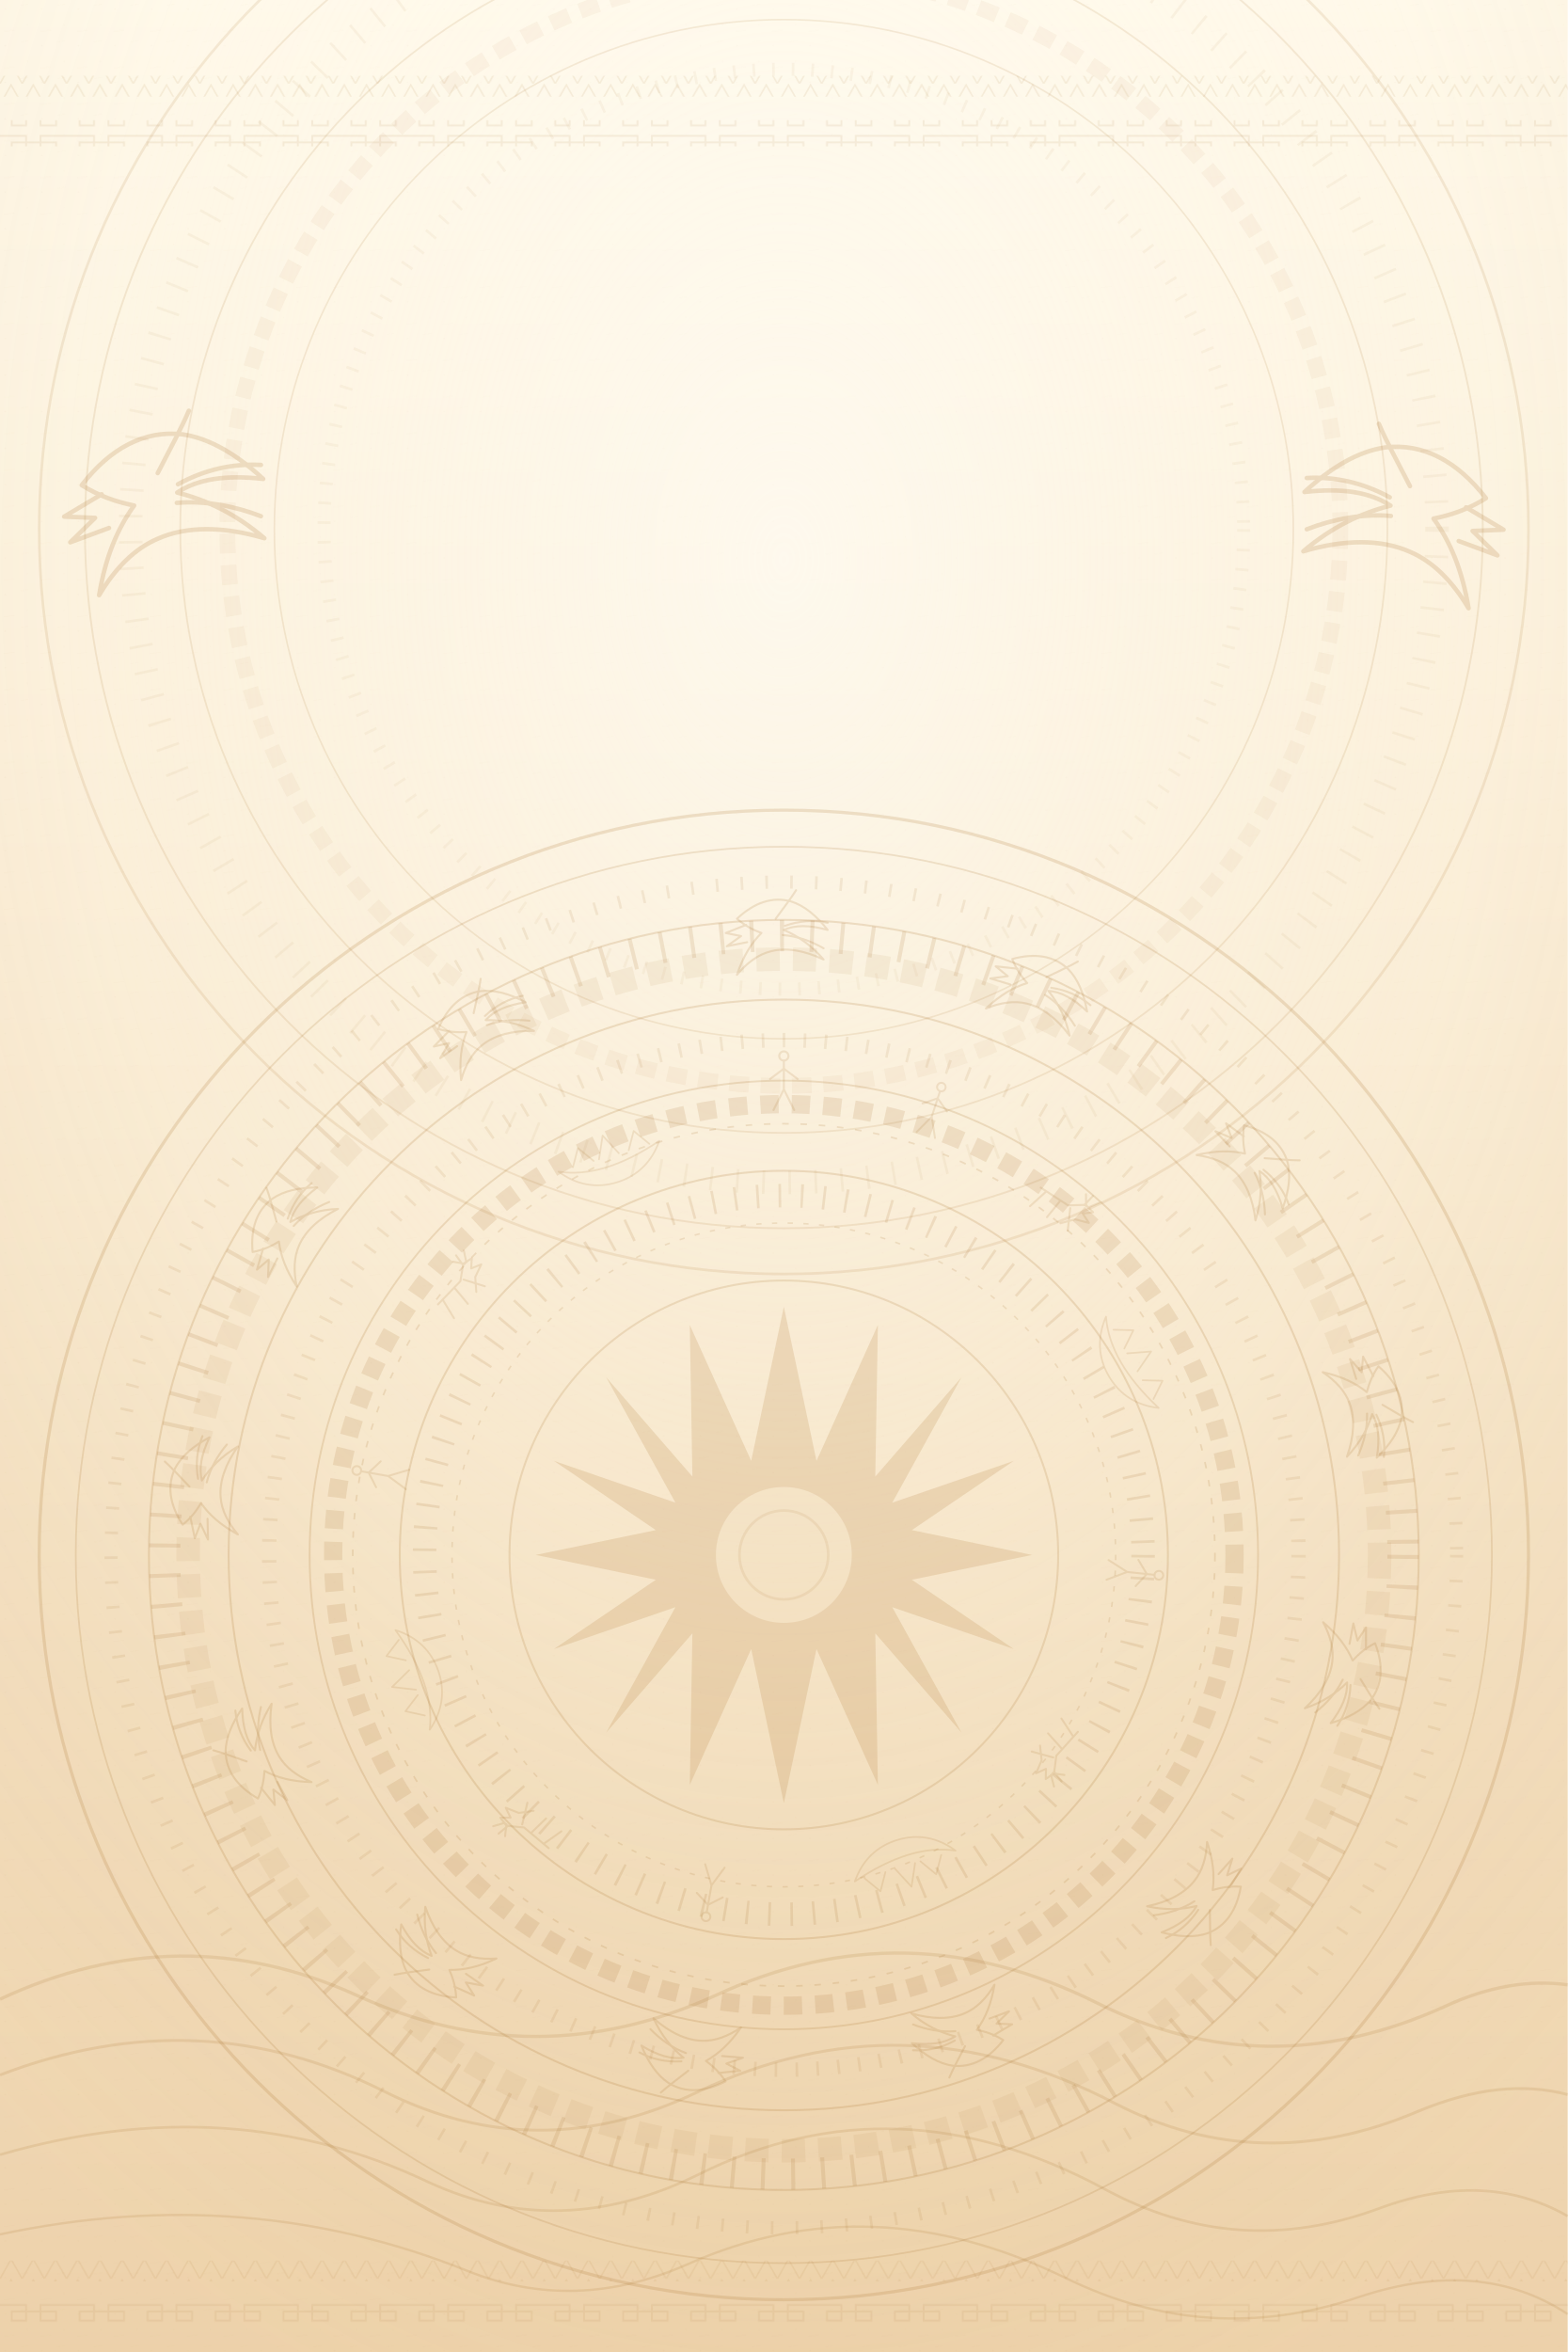
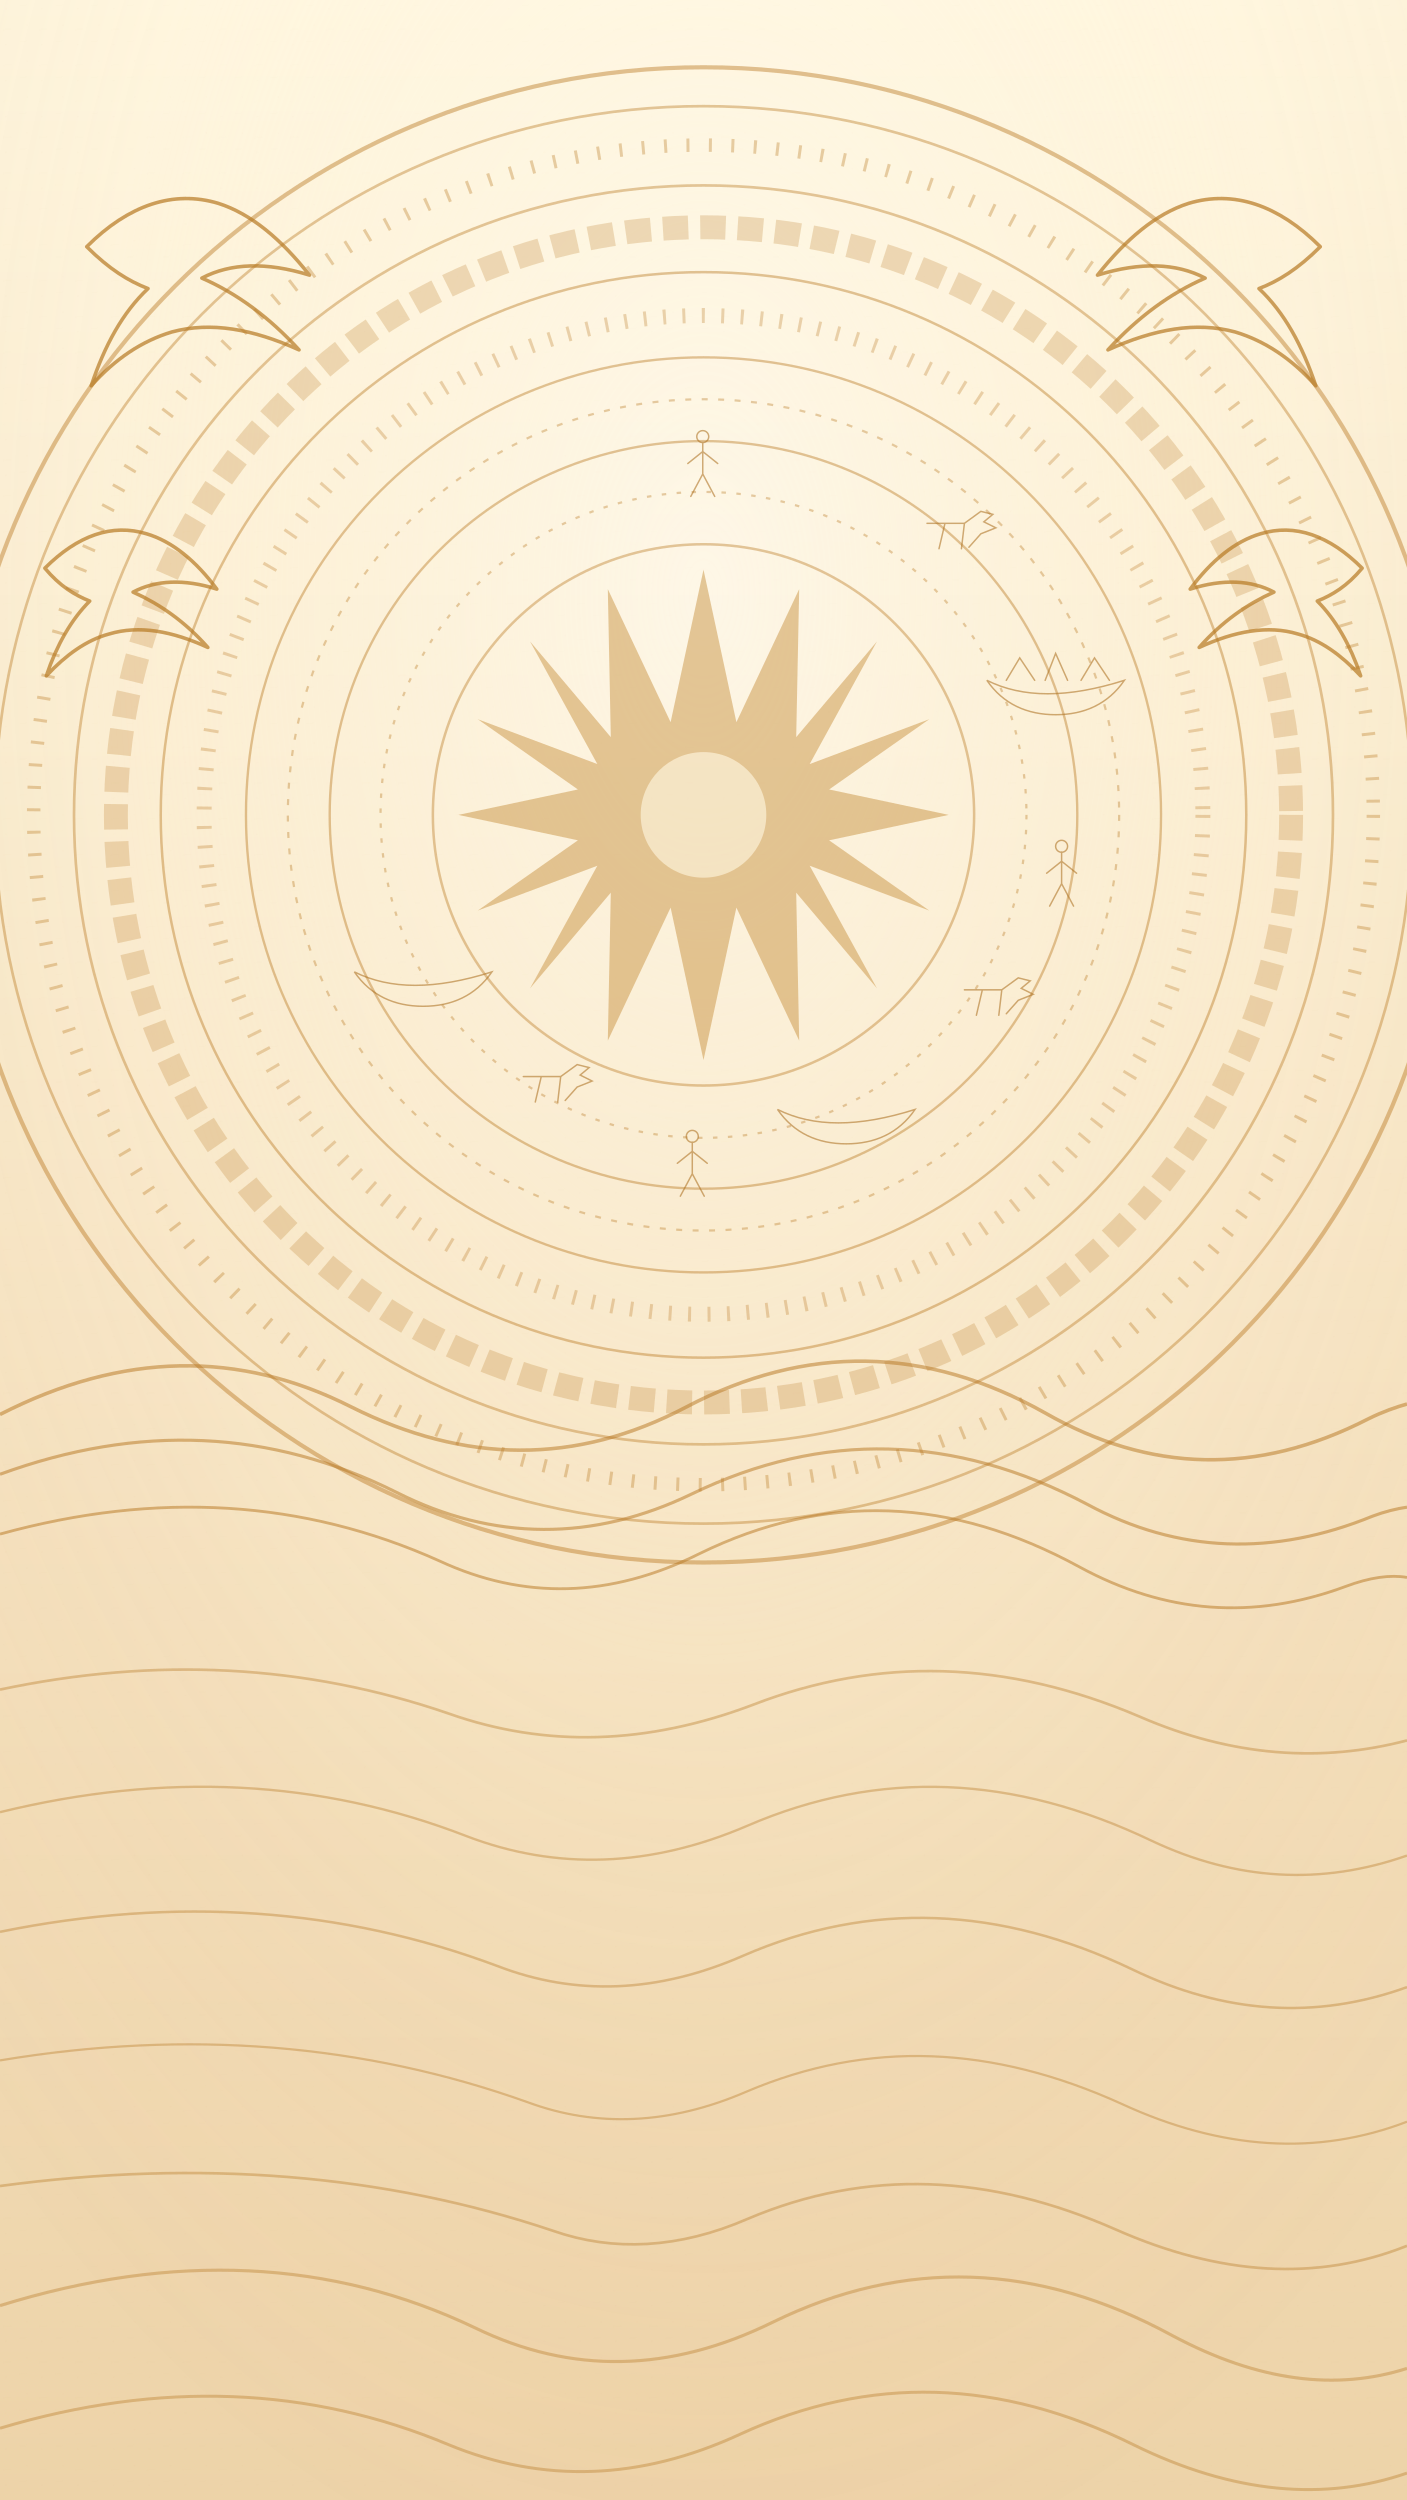
- <svg xmlns="http://www.w3.org/2000/svg" viewBox="0 0 1200 1800" preserveAspectRatio="none">
+ <svg xmlns="http://www.w3.org/2000/svg" viewBox="0 0 941 1672" preserveAspectRatio="none">
  <defs>
    <linearGradient id="paper" x1="0" y1="0" x2="0" y2="1">
-       <stop stop-color="#fff9ea" />
-       <stop offset=".5" stop-color="#f8e9cf" />
-       <stop offset="1" stop-color="#efd5ae" />
+       <stop stop-color="#fff6df" />
+       <stop offset=".48" stop-color="#f8e7c8" />
+       <stop offset="1" stop-color="#efd5ab" />
    </linearGradient>
-     <radialGradient id="glow" cx="50%" cy="24%" r="82%">
-       <stop stop-color="#fffef9" stop-opacity=".58" />
-       <stop offset=".55" stop-color="#fff8e8" stop-opacity=".14" />
-       <stop offset="1" stop-color="#b87a34" stop-opacity=".035" />
+     <radialGradient id="glow" cx="50%" cy="24%" r="80%">
+       <stop stop-color="#fffdf6" stop-opacity=".55" />
+       <stop offset=".55" stop-color="#fff5db" stop-opacity=".10" />
+       <stop offset="1" stop-color="#a9691f" stop-opacity=".025" />
    </radialGradient>
-     <pattern id="grain" width="28" height="28" patternUnits="userSpaceOnUse">
-       <circle cx="4" cy="7" r=".55" fill="#98642a" opacity=".028" />
-       <circle cx="21" cy="19" r=".48" fill="#a86f2e" opacity=".025" />
-       <path d="M3 24l8-.8M16 4l6-.7" stroke="#8f6028" stroke-width=".35" opacity=".024" />
+     <pattern id="grain" width="24" height="24" patternUnits="userSpaceOnUse">
+       <circle cx="4" cy="6" r=".45" fill="#9a6425" opacity=".022" />
+       <circle cx="18" cy="17" r=".4" fill="#b1782f" opacity=".02" />
+       <path d="M2 20l6-.7M13 4l5-.6" stroke="#906025" stroke-width=".3" opacity=".02" />
    </pattern>
-     <pattern id="tri" width="34" height="16" patternUnits="userSpaceOnUse">
-       <path d="M0 16 8.5 1 17 16 25.5 1 34 16" fill="none" stroke="#a8732e" stroke-width="1.2" />
-     </pattern>
-     <pattern id="fret" width="52" height="20" patternUnits="userSpaceOnUse">
-       <path d="M0 4h20v12H9V9h34v7H31V4h21" fill="none" stroke="#9f6928" stroke-width="1.4" />
-     </pattern>
-     <g id="bird" fill="none" stroke="#a86f2c" stroke-linecap="round" stroke-linejoin="round">
-       <path d="M-46 4c17-16 35-22 53-17 13 4 25 14 36 28-18-5-32-5-43 0 14 6 27 15 39 29-19-9-37-12-52-8-12 3-23 11-33 23 6-18 14-31 24-41-8-3-16-7-24-14z" />
-       <path d="M-8 4c8-11 15-20 20-28M1 11c14-5 28-6 42-3M-1 20c14 1 28 6 40 13M-37 10l-20 8 15 3-14 10 20-4" />
-     </g>
-     <g id="person" fill="none" stroke="#a56e2a" stroke-linecap="round">
-       <circle cy="-18" r="4" />
-       <path d="M0-14v25M0-7l-12 9M0-7l12 9M0 11l-9 18M0 11l9 18" />
-     </g>
-     <g id="deer" fill="none" stroke="#a56e2a" stroke-linecap="round" stroke-linejoin="round">
-       <path d="M-25 5H4l13-9 9 2-7 6 9 4-12 4-9 10M-19 5l-5 19M-4 5l-2 19M7 6l9 18" />
-       <path d="M16-3l2-11m2 11 6-9m-8 9-6-9" />
-     </g>
-     <g id="boat" fill="none" stroke="#a56e2a" stroke-linecap="round" stroke-linejoin="round">
-       <path d="M-56 10c29 14 66 14 112 0-14 19-33 29-56 29S-42 29-56 10z" />
-       <path d="M-40 10l11-18 12 18M-11 10 0-13l11 23M22 10l11-18 12 18" />
-     </g>
  </defs>
-   <rect width="1200" height="1800" fill="url(#paper)" />
-   <rect width="1200" height="1800" fill="url(#grain)" />
-   <rect width="1200" height="1800" fill="url(#glow)" />
-   <g fill="none" stroke="#a8722d" opacity=".13">
-     <circle cx="600" cy="405" r="570" stroke-width="2" />
-     <circle cx="600" cy="405" r="535" stroke-width="1.4" />
-     <circle cx="600" cy="405" r="500" stroke-width="18" stroke-dasharray="2 18" opacity=".48" />
-     <circle cx="600" cy="405" r="462" stroke-width="1.3" />
-     <circle cx="600" cy="405" r="426" stroke-width="12" stroke-dasharray="15 9" opacity=".44" />
-     <circle cx="600" cy="405" r="390" stroke-width="1.2" />
-     <circle cx="600" cy="405" r="352" stroke-width="10" stroke-dasharray="2 13" opacity=".46" />
+   <rect width="941" height="1672" fill="url(#paper)" />
+   <rect width="941" height="1672" fill="url(#grain)" />
+   <rect width="941" height="1672" fill="url(#glow)" />
+   <g transform="translate(470.5 545)" fill="none" stroke="#b87720">
+     <circle r="500" stroke-width="2.8" opacity=".44" />
+     <circle r="474" stroke-width="1.8" opacity=".40" />
+     <circle r="448" stroke-width="9" stroke-dasharray="2 13" opacity=".34" />
+     <circle r="421" stroke-width="1.8" opacity=".40" />
+     <circle r="393" stroke-width="16" stroke-dasharray="17 8" opacity=".24" />
+     <circle r="363" stroke-width="1.7" opacity=".42" />
+     <circle r="334" stroke-width="10" stroke-dasharray="2 11" opacity=".30" />
+     <circle r="306" stroke-width="1.6" opacity=".42" />
+     <circle r="278" stroke-width="1.5" stroke-dasharray="4 7" opacity=".36" />
+     <circle r="250" stroke-width="1.6" opacity=".42" />
+     <circle r="216" stroke-width="1.5" stroke-dasharray="3 7" opacity=".36" />
+     <circle r="181" stroke-width="1.7" opacity=".40" />
  </g>
-   <g opacity=".10">
-     <rect y="58" width="1200" height="16" fill="url(#tri)" />
-     <rect y="92" width="1200" height="20" fill="url(#fret)" />
+   <g transform="translate(470.5 545)" fill="#c58b36" opacity=".46">
+     <path d="M0-164 22-62 64-151 62-52 116-116 71-34 151-64 84-17 164 0 84 17 151 64 71 34 116 116 62 52 64 151 22 62 0 164-22 62-64 151-62 52-116 116-71 34-151 64-84 17-164 0-84-17-151-64-71-34-116-116-62-52-64-151-22-62z" />
+     <circle r="42" fill="#f7e5c0" opacity=".78" />
  </g>
-   <g opacity=".19" stroke-width="2.2">
-     <use href="#bird" transform="translate(132 354) scale(1.55) rotate(-9)" />
-     <use href="#bird" transform="translate(1068 364) scale(-1.55 1.55) rotate(-9)" />
+   <g fill="none" stroke="#ad7122" opacity=".58" stroke-linecap="round">
+     <circle cx="470" cy="292" r="4" />
+     <path d="M470 296v21m0-15-10 8m10-8 10 8m-10 7-8 15m8-15 8 15" />
+     <path d="M620 350h25l11-8 8 2-6 5 8 4-10 4-8 9m-16-16-4 17m17-17-2 17" />
+     <path d="M660 455c24 12 54 12 92 0-11 16-27 23-46 23s-35-7-46-23zM673 455l9-15 10 15m7 0 7-18 8 18m9 0 9-15 10 15" />
+     <circle cx="710" cy="566" r="4" />
+     <path d="M710 570v21m0-15-10 8m10-8 10 8m-10 7-8 15m8-15 8 15" />
+     <path d="M645 662h25l11-8 8 2-6 5 8 4-10 4-8 9m-16-16-4 17m17-17-2 17" />
+     <path d="M520 742c24 12 54 12 92 0-11 16-27 23-46 23s-35-7-46-23z" />
+     <circle cx="463" cy="760" r="4" />
+     <path d="M463 764v21m0-15-10 8m10-8 10 8m-10 7-8 15m8-15 8 15" />
+     <path d="M350 720h25l11-8 8 2-6 5 8 4-10 4-8 9m-16-16-4 17m17-17-2 17" />
+     <path d="M237 650c24 12 54 12 92 0-11 16-27 23-46 23s-35-7-46-23z" />
  </g>
-   <g transform="translate(600 1190)" fill="none" stroke="#a46e29">
-     <circle r="570" stroke-width="2.4" opacity=".18" />
-     <circle r="542" stroke-width="1.3" opacity=".17" />
-     <circle r="515" stroke-width="10" stroke-dasharray="2 17" opacity=".11" />
-     <circle r="486" stroke-width="1.5" opacity=".18" />
-     <circle r="456" stroke-width="18" stroke-dasharray="18 10" opacity=".075" />
-     <circle r="425" stroke-width="1.5" opacity=".18" />
-     <circle r="394" stroke-width="11" stroke-dasharray="2 14" opacity=".11" />
-     <circle r="363" stroke-width="1.4" opacity=".18" />
-     <circle r="330" stroke-width="1.3" stroke-dasharray="5 9" opacity=".16" />
-     <circle r="294" stroke-width="1.5" opacity=".18" />
-     <circle r="254" stroke-width="1.2" stroke-dasharray="4 8" opacity=".15" />
-     <circle r="210" stroke-width="1.5" opacity=".17" />
+   <g fill="none" stroke="#b77922" stroke-width="2.4" stroke-linecap="round" stroke-linejoin="round" opacity=".70">
+     <path d="M58 165c28-28 58-38 88-29 22 7 42 24 61 48-29-9-53-8-72 2 23 10 45 26 65 48-31-14-59-19-85-12-20 6-38 18-54 36 9-27 21-49 38-65-13-5-26-13-41-28z" />
+     <path d="M883 165c-28-28-58-38-88-29-22 7-42 24-61 48 29-9 53-8 72 2-23 10-45 26-65 48 31-14 59-19 85-12 20 6 38 18 54 36-9-27-21-49-38-65 13-5 26-13 41-28z" />
+     <path d="M30 380c22-22 45-30 68-23 17 5 33 18 47 37-22-7-41-6-56 2 18 8 35 20 50 37-24-11-46-15-66-9-15 4-29 14-42 28 7-21 17-38 29-50-10-4-20-10-30-22z" />
+     <path d="M911 380c-22-22-45-30-68-23-17 5-33 18-47 37 22-7 41-6 56 2-18 8-35 20-50 37 24-11 46-15 66-9 15 4 29 14 42 28-7-21-17-38-29-50 10-4 20-10 30-22z" />
  </g>
-   <g opacity=".17" stroke-width="2">
-     <use href="#bird" transform="translate(600 700) scale(.78)" />
-     <use href="#bird" transform="translate(808 748) scale(.78) rotate(28)" />
-     <use href="#bird" transform="translate(974 890) scale(.78) rotate(58)" />
-     <use href="#bird" transform="translate(1062 1081) scale(.78) rotate(84)" />
-     <use href="#bird" transform="translate(1042 1292) scale(.78) rotate(112)" />
-     <use href="#bird" transform="translate(923 1468) scale(.78) rotate(143)" />
-     <use href="#bird" transform="translate(733 1570) scale(.78) rotate(171)" />
-     <use href="#bird" transform="translate(520 1586) scale(.78) rotate(196)" />
-     <use href="#bird" transform="translate(322 1505) scale(.78) rotate(226)" />
-     <use href="#bird" transform="translate(184 1343) scale(.78) rotate(253)" />
-     <use href="#bird" transform="translate(143 1131) scale(.78) rotate(280)" />
-     <use href="#bird" transform="translate(213 928) scale(.78) rotate(308)" />
-     <use href="#bird" transform="translate(367 770) scale(.78) rotate(336)" />
+   <g fill="none" stroke="#b87824" opacity=".52">
+     <path stroke-width="2.4" d="M0 946c82-42 160-43 235-5 76 38 150 39 224 0 80-42 160-41 240 4 70 40 142 42 216 4 10-5 19-8 26-10" />
+     <path stroke-width="2.1" d="M0 986c93-34 181-30 265 12 65 33 132 33 198 1 87-42 175-40 264 7 61 33 125 35 191 8 8-3 16-5 23-6" />
+     <path stroke-width="1.9" d="M0 1026c105-29 203-23 294 18 56 26 114 25 174-5 84-41 168-38 254 9 57 31 116 36 178 13 16-6 30-8 41-6" />
  </g>
-   <g opacity=".145" stroke-width="1.8">
-     <use href="#person" transform="translate(600 824) scale(.88)" />
-     <use href="#person" transform="translate(716 846) scale(.82) rotate(18)" />
-     <use href="#deer" transform="translate(817 917) scale(.86) rotate(33)" />
-     <use href="#boat" transform="translate(873 1039) scale(.72) rotate(60)" />
-     <use href="#person" transform="translate(872 1204) scale(.84) rotate(96)" />
-     <use href="#deer" transform="translate(814 1344) scale(.85) rotate(132)" />
-     <use href="#boat" transform="translate(695 1435) scale(.72) rotate(163)" />
-     <use href="#person" transform="translate(543 1452) scale(.84) rotate(190)" />
-     <use href="#deer" transform="translate(401 1404) scale(.85) rotate(220)" />
-     <use href="#boat" transform="translate(309 1288) scale(.72) rotate(251)" />
-     <use href="#person" transform="translate(288 1128) scale(.84) rotate(280)" />
-     <use href="#deer" transform="translate(347 980) scale(.85) rotate(314)" />
-     <use href="#boat" transform="translate(464 878) scale(.72) rotate(343)" />
-   </g>
-   <g transform="translate(600 1190)" fill="#aa722c" opacity=".17">
-     <path d="M0-190 25-72 72-176 70-60 136-136 83-40 176-72 98-19 190 0 98 19 176 72 83 40 136 136 70 60 72 176 25 72 0 190-25 72-72 176-70 60-136 136-83 40-176 72-98 19-190 0-98-19-176-72-83-40-136-136-70-60-72-176-25-72z" />
-     <circle r="52" fill="#f7e7c8" opacity=".78" />
-     <circle r="34" fill="none" stroke="#aa722c" stroke-width="2" opacity=".78" />
-   </g>
-   <g fill="none" stroke="#9f6827" opacity=".14">
-     <circle cx="600" cy="1190" r="474" stroke-width="24" stroke-dasharray="3 20" />
-     <circle cx="600" cy="1190" r="345" stroke-width="14" stroke-dasharray="14 10" />
-     <circle cx="600" cy="1190" r="275" stroke-width="18" stroke-dasharray="2 15" />
-   </g>
-   <g fill="none" stroke="#a8732e" opacity=".16">
-     <path stroke-width="2.5" d="M0 1530c92-43 183-44 273-3 91 42 183 42 275 0 97-45 194-43 292 6 86 43 174 44 265 3 34-16 66-21 95-17" />
-     <path stroke-width="2.2" d="M0 1588c102-39 200-35 295 13 78 39 158 39 239 0 105-50 211-48 320 9 74 38 151 40 231 6 43-18 81-22 115-13" />
-     <path stroke-width="2" d="M0 1649c118-34 227-27 328 21 67 31 136 29 207-6 101-50 204-46 310 11 68 37 138 42 211 15 54-20 102-18 144 6" />
-     <path stroke-width="1.8" d="M0 1710c127-27 246-17 358 28 55 22 111 20 168-5 94-42 190-38 289 10 73 36 148 41 225 15 63-21 116-16 160 13" />
-   </g>
-   <g opacity=".09">
-     <rect y="1730" width="1200" height="16" fill="url(#tri)" />
-     <rect y="1760" width="1200" height="20" fill="url(#fret)" />
+   <g fill="none" stroke="#b97c2b" opacity=".40">
+     <path stroke-width="1.8" d="M0 1130c104-22 204-17 300 16 65 23 133 21 204-6 83-32 169-30 258 8 62 27 122 31 179 16" />
+     <path stroke-width="1.6" d="M0 1212c110-27 214-22 312 16 60 23 123 21 188-7 88-38 178-34 270 10 57 27 114 30 171 10" />
+     <path stroke-width="1.7" d="M0 1292c118-24 229-16 333 23 52 20 107 18 164-7 85-37 172-33 260 9 62 30 123 34 184 12" />
+     <path stroke-width="1.5" d="M0 1378c126-21 244-11 353 28 46 17 95 15 146-7 82-35 165-31 251 8 67 31 131 35 191 12" />
+     <path stroke-width="1.8" d="M0 1462c134-18 257-8 370 30 40 14 84 12 130-8 80-34 162-30 246 7 70 31 135 35 195 11" />
+     <path stroke-width="2.1" d="M0 1542c116-36 222-31 318 15 64 31 130 30 199-4 88-43 177-40 267 9 58 31 110 37 157 22" />
+     <path stroke-width="2" d="M0 1624c107-32 207-28 300 11 63 26 128 24 195-7 87-40 174-37 263 7 67 33 128 38 183 19" />
  </g>
</svg>
